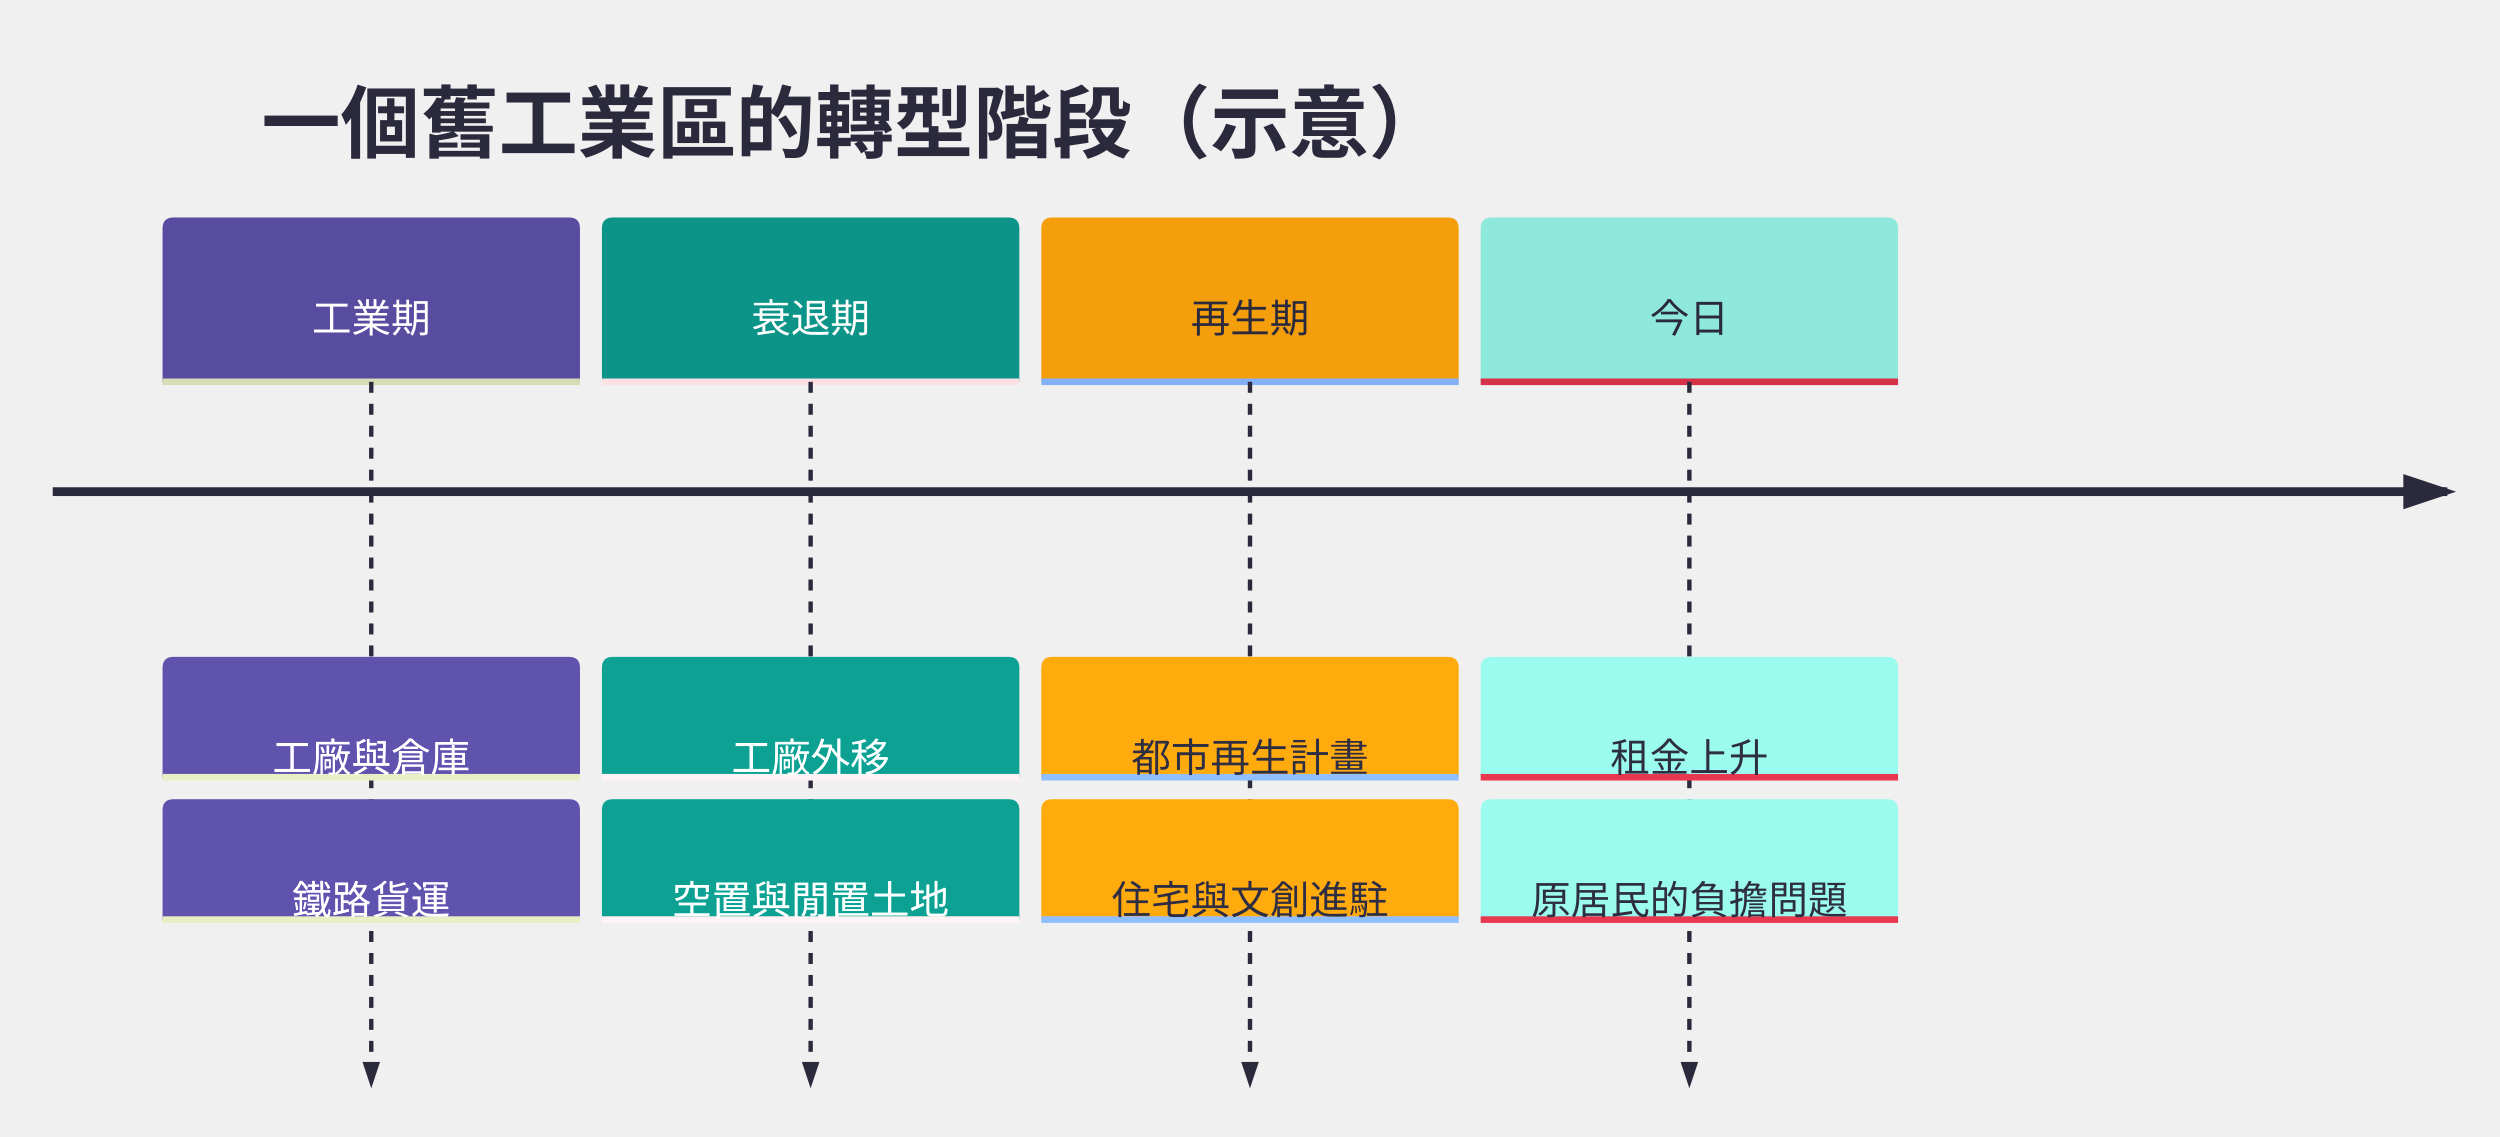
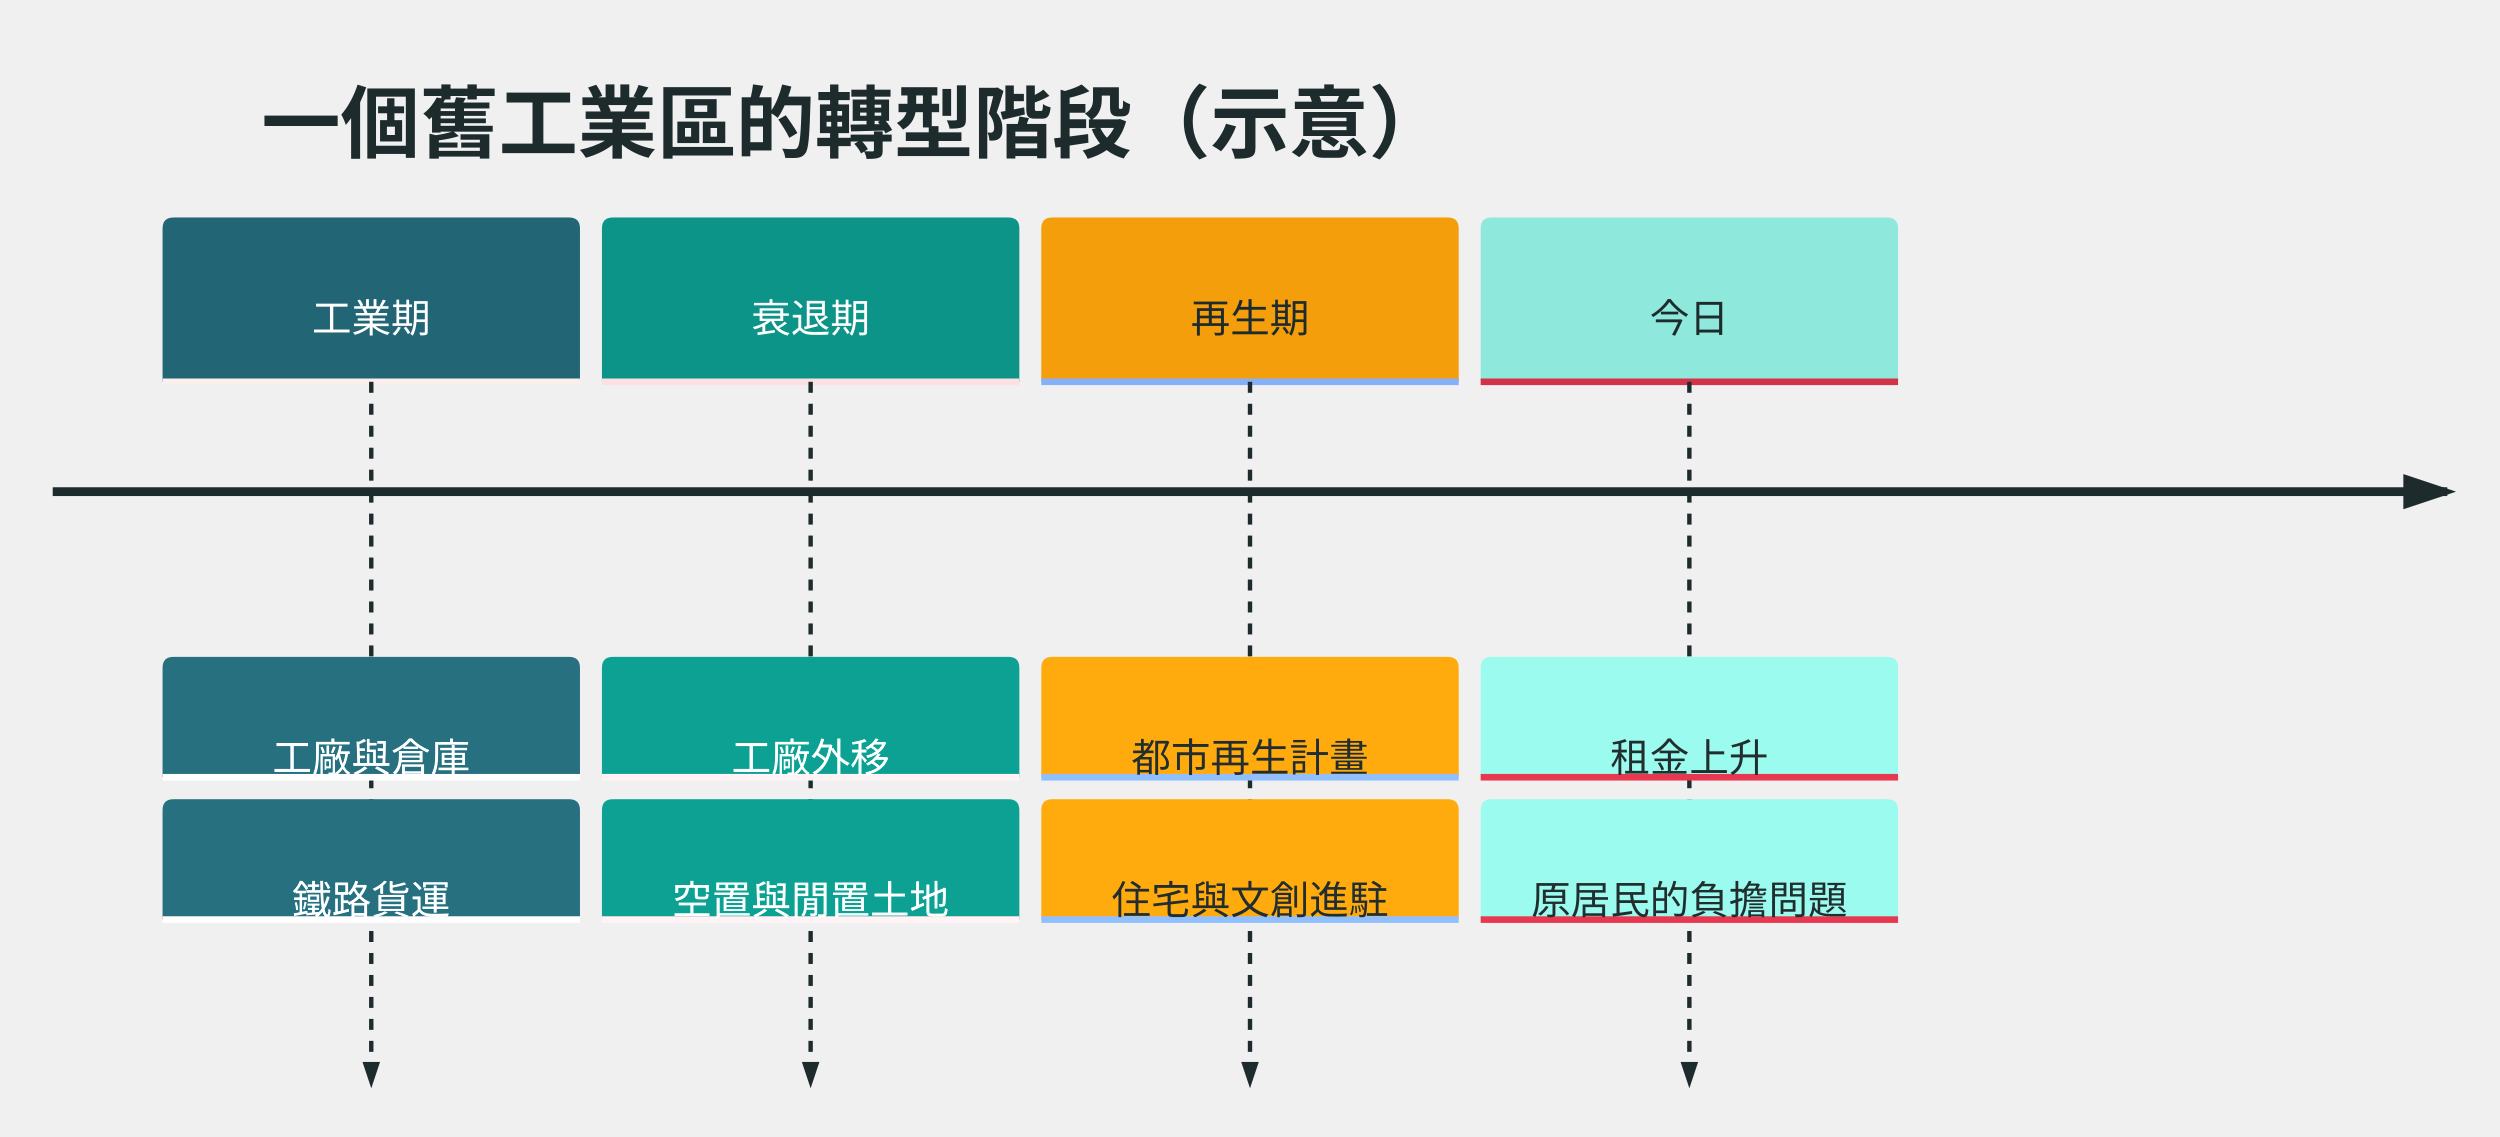
<svg xmlns="http://www.w3.org/2000/svg" id="svg_timeline" width="100%" style="max-width: 1138px;" viewBox="126 -49 1138 517.4" role="graphics-document document" aria-roledescription="timeline">
-   <style>#svg_timeline{font-family:'Noto Sans TC','Microsoft JhengHei','PingFang TC','Segoe UI',sans-serif;font-size:18px;fill:#2B2A3D;}@keyframes edge-animation-frame{from{stroke-dashoffset:0;}}@keyframes dash{to{stroke-dashoffset:0;}}#svg_timeline .edge-animation-slow{stroke-dasharray:9,5!important;stroke-dashoffset:900;animation:dash 50s linear infinite;stroke-linecap:round;}#svg_timeline .edge-animation-fast{stroke-dasharray:9,5!important;stroke-dashoffset:900;animation:dash 20s linear infinite;stroke-linecap:round;}#svg_timeline .error-icon{fill:#DDF0EA;}#svg_timeline .error-text{fill:#2B2A3D;stroke:#2B2A3D;}#svg_timeline .edge-thickness-normal{stroke-width:1px;}#svg_timeline .edge-thickness-thick{stroke-width:3.5px;}#svg_timeline .edge-pattern-solid{stroke-dasharray:0;}#svg_timeline .edge-thickness-invisible{stroke-width:0;fill:none;}#svg_timeline .edge-pattern-dashed{stroke-dasharray:3;}#svg_timeline .edge-pattern-dotted{stroke-dasharray:2;}#svg_timeline .marker{fill:#574CA0;stroke:#574CA0;}#svg_timeline .marker.cross{stroke:#574CA0;}#svg_timeline svg{font-family:'Noto Sans TC','Microsoft JhengHei','PingFang TC','Segoe UI',sans-serif;font-size:18px;}#svg_timeline p{margin:0;}#svg_timeline .edge{stroke-width:3;}#svg_timeline .section--1 rect,#svg_timeline .section--1 path,#svg_timeline .section--1 circle,#svg_timeline .section--1 path{fill:#574CA0;}#svg_timeline .section--1 text{fill:#FFFFFF;}#svg_timeline .node-icon--1{font-size:40px;color:#FFFFFF;}#svg_timeline .section-edge--1{stroke:#574CA0;}#svg_timeline .edge-depth--1{stroke-width:17;}#svg_timeline .section--1 line{stroke:rgb(215.002, 220.059, 181.441);stroke-width:3;}#svg_timeline .lineWrapper line{stroke:#FFFFFF;}#svg_timeline .disabled,#svg_timeline .disabled circle,#svg_timeline .disabled text{fill:#DDF0EA;}#svg_timeline .disabled text{fill:#D4C5BC;}#svg_timeline .section-0 rect,#svg_timeline .section-0 path,#svg_timeline .section-0 circle,#svg_timeline .section-0 path{fill:#0d9488;}#svg_timeline .section-0 text{fill:#FFFFFF;}#svg_timeline .node-icon-0{font-size:40px;color:#FFFFFF;}#svg_timeline .section-edge-0{stroke:#0d9488;}#svg_timeline .edge-depth-0{stroke-width:14;}#svg_timeline .section-0 line{stroke:rgb(252.295, 224.205, 226.702);stroke-width:3;}#svg_timeline .lineWrapper line{stroke:#FFFFFF;}#svg_timeline .disabled,#svg_timeline .disabled circle,#svg_timeline .disabled text{fill:#DDF0EA;}#svg_timeline .disabled text{fill:#D4C5BC;}#svg_timeline .section-1 rect,#svg_timeline .section-1 path,#svg_timeline .section-1 circle,#svg_timeline .section-1 path{fill:#f59e0b;}#svg_timeline .section-1 text{fill:#2B2A3D;}#svg_timeline .node-icon-1{font-size:40px;color:#2B2A3D;}#svg_timeline .section-edge-1{stroke:#f59e0b;}#svg_timeline .edge-depth-1{stroke-width:11;}#svg_timeline .section-1 line{stroke:rgb(131.559, 175.573, 249.941);stroke-width:3;}#svg_timeline .lineWrapper line{stroke:#2B2A3D;}#svg_timeline .disabled,#svg_timeline .disabled circle,#svg_timeline .disabled text{fill:#DDF0EA;}#svg_timeline .disabled text{fill:#D4C5BC;}#svg_timeline .section-2 rect,#svg_timeline .section-2 path,#svg_timeline .section-2 circle,#svg_timeline .section-2 path{fill:#8ee8dc;}#svg_timeline .section-2 text{fill:#2B2A3D;}#svg_timeline .node-icon-2{font-size:40px;color:#2B2A3D;}#svg_timeline .section-edge-2{stroke:#8ee8dc;}#svg_timeline .edge-depth-2{stroke-width:8;}#svg_timeline .section-2 line{stroke:rgb(213.312, 50.188, 71.938);stroke-width:3;}#svg_timeline .lineWrapper line{stroke:#2B2A3D;}#svg_timeline .disabled,#svg_timeline .disabled circle,#svg_timeline .disabled text{fill:#DDF0EA;}#svg_timeline .disabled text{fill:#D4C5BC;}#svg_timeline .section-3 rect,#svg_timeline .section-3 path,#svg_timeline .section-3 circle,#svg_timeline .section-3 path{fill:#D0656E;}#svg_timeline .section-3 text{fill:#2B2A3D;}#svg_timeline .node-icon-3{font-size:40px;color:#2B2A3D;}#svg_timeline .section-edge-3{stroke:#D0656E;}#svg_timeline .edge-depth-3{stroke-width:5;}#svg_timeline .section-3 line{stroke:rgb(115.94, 212.56, 204.433);stroke-width:3;}#svg_timeline .lineWrapper line{stroke:#2B2A3D;}#svg_timeline .disabled,#svg_timeline .disabled circle,#svg_timeline .disabled text{fill:#DDF0EA;}#svg_timeline .disabled text{fill:#D4C5BC;}#svg_timeline .section-4 rect,#svg_timeline .section-4 path,#svg_timeline .section-4 circle,#svg_timeline .section-4 path{fill:#D4C5BC;}#svg_timeline .section-4 text{fill:#2B2A3D;}#svg_timeline .node-icon-4{font-size:40px;color:#2B2A3D;}#svg_timeline .section-edge-4{stroke:#D4C5BC;}#svg_timeline .edge-depth-4{stroke-width:2;}#svg_timeline .section-4 line{stroke:rgb(92.841, 125.227, 144.659);stroke-width:3;}#svg_timeline .lineWrapper line{stroke:#2B2A3D;}#svg_timeline .disabled,#svg_timeline .disabled circle,#svg_timeline .disabled text{fill:#DDF0EA;}#svg_timeline .disabled text{fill:#D4C5BC;}#svg_timeline .section-5 rect,#svg_timeline .section-5 path,#svg_timeline .section-5 circle,#svg_timeline .section-5 path{fill:#574CA0;}#svg_timeline .section-5 text{fill:#FFFFFF;}#svg_timeline .node-icon-5{font-size:40px;color:#FFFFFF;}#svg_timeline .section-edge-5{stroke:#574CA0;}#svg_timeline .edge-depth-5{stroke-width:-1;}#svg_timeline .section-5 line{stroke:rgb(215.002, 220.059, 181.441);stroke-width:3;}#svg_timeline .lineWrapper line{stroke:#FFFFFF;}#svg_timeline .disabled,#svg_timeline .disabled circle,#svg_timeline .disabled text{fill:#DDF0EA;}#svg_timeline .disabled text{fill:#D4C5BC;}#svg_timeline .section-6 rect,#svg_timeline .section-6 path,#svg_timeline .section-6 circle,#svg_timeline .section-6 path{fill:#c3c8ff;}#svg_timeline .section-6 text{fill:#2B2A3D;}#svg_timeline .node-icon-6{font-size:40px;color:#2B2A3D;}#svg_timeline .section-edge-6{stroke:#c3c8ff;}#svg_timeline .edge-depth-6{stroke-width:-4;}#svg_timeline .section-6 line{stroke:rgb(187.5, 171.875, 0);stroke-width:3;}#svg_timeline .lineWrapper line{stroke:#2B2A3D;}#svg_timeline .disabled,#svg_timeline .disabled circle,#svg_timeline .disabled text{fill:#DDF0EA;}#svg_timeline .disabled text{fill:#D4C5BC;}#svg_timeline .section-7 rect,#svg_timeline .section-7 path,#svg_timeline .section-7 circle,#svg_timeline .section-7 path{fill:hsl(105, 53.333%, 75%);}#svg_timeline .section-7 text{fill:#2B2A3D;}#svg_timeline .node-icon-7{font-size:40px;color:#2B2A3D;}#svg_timeline .section-edge-7{stroke:hsl(105, 53.333%, 75%);}#svg_timeline .edge-depth-7{stroke-width:-7;}#svg_timeline .section-7 line{stroke:rgb(80.75, 29.75, 97.75);stroke-width:3;}#svg_timeline .lineWrapper line{stroke:#2B2A3D;}#svg_timeline .disabled,#svg_timeline .disabled circle,#svg_timeline .disabled text{fill:#DDF0EA;}#svg_timeline .disabled text{fill:#D4C5BC;}#svg_timeline .section-8 rect,#svg_timeline .section-8 path,#svg_timeline .section-8 circle,#svg_timeline .section-8 path{fill:hsl(165, 53.333%, 69.118%);}#svg_timeline .section-8 text{fill:#2B2A3D;}#svg_timeline .node-icon-8{font-size:40px;color:#2B2A3D;}#svg_timeline .section-edge-8{stroke:hsl(165, 53.333%, 69.118%);}#svg_timeline .edge-depth-8{stroke-width:-10;}#svg_timeline .section-8 line{stroke:rgb(120.75, 36.75, 57.75);stroke-width:3;}#svg_timeline .lineWrapper line{stroke:#2B2A3D;}#svg_timeline .disabled,#svg_timeline .disabled circle,#svg_timeline .disabled text{fill:#DDF0EA;}#svg_timeline .disabled text{fill:#D4C5BC;}#svg_timeline .section-9 rect,#svg_timeline .section-9 path,#svg_timeline .section-9 circle,#svg_timeline .section-9 path{fill:hsl(195, 53.333%, 69.118%);}#svg_timeline .section-9 text{fill:#2B2A3D;}#svg_timeline .node-icon-9{font-size:40px;color:#2B2A3D;}#svg_timeline .section-edge-9{stroke:hsl(195, 53.333%, 69.118%);}#svg_timeline .edge-depth-9{stroke-width:-13;}#svg_timeline .section-9 line{stroke:rgb(120.75, 57.75, 36.75);stroke-width:3;}#svg_timeline .lineWrapper line{stroke:#2B2A3D;}#svg_timeline .disabled,#svg_timeline .disabled circle,#svg_timeline .disabled text{fill:#DDF0EA;}#svg_timeline .disabled text{fill:#D4C5BC;}#svg_timeline .section-10 rect,#svg_timeline .section-10 path,#svg_timeline .section-10 circle,#svg_timeline .section-10 path{fill:hsl(225, 53.333%, 69.118%);}#svg_timeline .section-10 text{fill:#2B2A3D;}#svg_timeline .node-icon-10{font-size:40px;color:#2B2A3D;}#svg_timeline .section-edge-10{stroke:hsl(225, 53.333%, 69.118%);}#svg_timeline .edge-depth-10{stroke-width:-16;}#svg_timeline .section-10 line{stroke:rgb(120.75, 99.75, 36.75);stroke-width:3;}#svg_timeline .lineWrapper line{stroke:#2B2A3D;}#svg_timeline .disabled,#svg_timeline .disabled circle,#svg_timeline .disabled text{fill:#DDF0EA;}#svg_timeline .disabled text{fill:#D4C5BC;}#svg_timeline .section--1[data-look="neo"] rect,#svg_timeline .section--1[data-look="neo"] path,#svg_timeline .section--1[data-look="neo"] circle{fill:#ECE8F8;stroke:url(#svg_timeline-gradient);stroke-width:2;}#svg_timeline .section--1[data-look="neo"] line{stroke:url(#svg_timeline-gradient);stroke-width:2;}#svg_timeline .section-0[data-look="neo"] rect,#svg_timeline .section-0[data-look="neo"] path,#svg_timeline .section-0[data-look="neo"] circle{fill:#ECE8F8;stroke:url(#svg_timeline-gradient);stroke-width:2;}#svg_timeline .section-0[data-look="neo"] line{stroke:url(#svg_timeline-gradient);stroke-width:2;}#svg_timeline .section-1[data-look="neo"] rect,#svg_timeline .section-1[data-look="neo"] path,#svg_timeline .section-1[data-look="neo"] circle{fill:#ECE8F8;stroke:url(#svg_timeline-gradient);stroke-width:2;}#svg_timeline .section-1[data-look="neo"] line{stroke:url(#svg_timeline-gradient);stroke-width:2;}#svg_timeline .section-2[data-look="neo"] rect,#svg_timeline .section-2[data-look="neo"] path,#svg_timeline .section-2[data-look="neo"] circle{fill:#ECE8F8;stroke:url(#svg_timeline-gradient);stroke-width:2;}#svg_timeline .section-2[data-look="neo"] line{stroke:url(#svg_timeline-gradient);stroke-width:2;}#svg_timeline .section-3[data-look="neo"] rect,#svg_timeline .section-3[data-look="neo"] path,#svg_timeline .section-3[data-look="neo"] circle{fill:#ECE8F8;stroke:url(#svg_timeline-gradient);stroke-width:2;}#svg_timeline .section-3[data-look="neo"] line{stroke:url(#svg_timeline-gradient);stroke-width:2;}#svg_timeline .section-4[data-look="neo"] rect,#svg_timeline .section-4[data-look="neo"] path,#svg_timeline .section-4[data-look="neo"] circle{fill:#ECE8F8;stroke:url(#svg_timeline-gradient);stroke-width:2;}#svg_timeline .section-4[data-look="neo"] line{stroke:url(#svg_timeline-gradient);stroke-width:2;}#svg_timeline .section-5[data-look="neo"] rect,#svg_timeline .section-5[data-look="neo"] path,#svg_timeline .section-5[data-look="neo"] circle{fill:#ECE8F8;stroke:url(#svg_timeline-gradient);stroke-width:2;}#svg_timeline .section-5[data-look="neo"] line{stroke:url(#svg_timeline-gradient);stroke-width:2;}#svg_timeline .section-6[data-look="neo"] rect,#svg_timeline .section-6[data-look="neo"] path,#svg_timeline .section-6[data-look="neo"] circle{fill:#ECE8F8;stroke:url(#svg_timeline-gradient);stroke-width:2;}#svg_timeline .section-6[data-look="neo"] line{stroke:url(#svg_timeline-gradient);stroke-width:2;}#svg_timeline .section-7[data-look="neo"] rect,#svg_timeline .section-7[data-look="neo"] path,#svg_timeline .section-7[data-look="neo"] circle{fill:#ECE8F8;stroke:url(#svg_timeline-gradient);stroke-width:2;}#svg_timeline .section-7[data-look="neo"] line{stroke:url(#svg_timeline-gradient);stroke-width:2;}#svg_timeline .section-8[data-look="neo"] rect,#svg_timeline .section-8[data-look="neo"] path,#svg_timeline .section-8[data-look="neo"] circle{fill:#ECE8F8;stroke:url(#svg_timeline-gradient);stroke-width:2;}#svg_timeline .section-8[data-look="neo"] line{stroke:url(#svg_timeline-gradient);stroke-width:2;}#svg_timeline .section-9[data-look="neo"] rect,#svg_timeline .section-9[data-look="neo"] path,#svg_timeline .section-9[data-look="neo"] circle{fill:#ECE8F8;stroke:url(#svg_timeline-gradient);stroke-width:2;}#svg_timeline .section-9[data-look="neo"] line{stroke:url(#svg_timeline-gradient);stroke-width:2;}#svg_timeline .section-10[data-look="neo"] rect,#svg_timeline .section-10[data-look="neo"] path,#svg_timeline .section-10[data-look="neo"] circle{fill:#ECE8F8;stroke:url(#svg_timeline-gradient);stroke-width:2;}#svg_timeline .section-10[data-look="neo"] line{stroke:url(#svg_timeline-gradient);stroke-width:2;}#svg_timeline .section-root rect,#svg_timeline .section-root path,#svg_timeline .section-root circle{fill:hsl(255, 53.333%, 69.118%);}#svg_timeline .section-root text{fill:#2B2A3D;}#svg_timeline .icon-container{height:100%;display:flex;justify-content:center;align-items:center;}#svg_timeline .edge{fill:none;}#svg_timeline .eventWrapper{filter:brightness(120%);}#svg_timeline .node .neo-node{stroke:#574CA0;}#svg_timeline [data-look="neo"].node rect,#svg_timeline [data-look="neo"].cluster rect,#svg_timeline [data-look="neo"].node polygon{stroke:url(#svg_timeline-gradient);filter:drop-shadow( 1px 2px 2px rgba(185,185,185,1));}#svg_timeline [data-look="neo"].swimlane.cluster rect{filter:none;}#svg_timeline [data-look="neo"].node path{stroke:url(#svg_timeline-gradient);stroke-width:1px;}#svg_timeline [data-look="neo"].node .outer-path{filter:drop-shadow( 1px 2px 2px rgba(185,185,185,1));}#svg_timeline [data-look="neo"].node .neo-line path{stroke:#574CA0;filter:none;}#svg_timeline [data-look="neo"].node circle{stroke:url(#svg_timeline-gradient);filter:drop-shadow( 1px 2px 2px rgba(185,185,185,1));}#svg_timeline [data-look="neo"].node circle .state-start{fill:#000000;}#svg_timeline [data-look="neo"].icon-shape .icon{fill:url(#svg_timeline-gradient);filter:drop-shadow( 1px 2px 2px rgba(185,185,185,1));}#svg_timeline [data-look="neo"].icon-shape .icon-neo path{stroke:url(#svg_timeline-gradient);filter:drop-shadow( 1px 2px 2px rgba(185,185,185,1));}#svg_timeline :root{--mermaid-font-family:'Noto Sans TC','Microsoft JhengHei','PingFang TC','Segoe UI',sans-serif;}</style>
+   <style>#svg_timeline{font-family:'Noto Sans TC','Microsoft JhengHei','PingFang TC','Segoe UI',sans-serif;font-size:18px;fill:#1E2B2C;}@keyframes edge-animation-frame{from{stroke-dashoffset:0;}}@keyframes dash{to{stroke-dashoffset:0;}}#svg_timeline .edge-animation-slow{stroke-dasharray:9,5!important;stroke-dashoffset:900;animation:dash 50s linear infinite;stroke-linecap:round;}#svg_timeline .edge-animation-fast{stroke-dasharray:9,5!important;stroke-dashoffset:900;animation:dash 20s linear infinite;stroke-linecap:round;}#svg_timeline .error-icon{fill:#DDF0E7;}#svg_timeline .error-text{fill:#1E2B2C;stroke:#1E2B2C;}#svg_timeline .edge-thickness-normal{stroke-width:1px;}#svg_timeline .edge-thickness-thick{stroke-width:3.5px;}#svg_timeline .edge-pattern-solid{stroke-dasharray:0;}#svg_timeline .edge-thickness-invisible{stroke-width:0;fill:none;}#svg_timeline .edge-pattern-dashed{stroke-dasharray:3;}#svg_timeline .edge-pattern-dotted{stroke-dasharray:2;}#svg_timeline .marker{fill:#226676;stroke:#226676;}#svg_timeline .marker.cross{stroke:#226676;}#svg_timeline svg{font-family:'Noto Sans TC','Microsoft JhengHei','PingFang TC','Segoe UI',sans-serif;font-size:18px;}#svg_timeline p{margin:0;}#svg_timeline .edge{stroke-width:3;}#svg_timeline .section--1 rect,#svg_timeline .section--1 path,#svg_timeline .section--1 circle,#svg_timeline .section--1 path{fill:#226676;}#svg_timeline .section--1 text{fill:#FFFFFF;}#svg_timeline .node-icon--1{font-size:40px;color:#FFFFFF;}#svg_timeline .section-edge--1{stroke:#226676;}#svg_timeline .edge-depth--1{stroke-width:17;}#svg_timeline .section--1 line{stroke:rgb(249.52, 238.559, 235.98);stroke-width:3;}#svg_timeline .lineWrapper line{stroke:#FFFFFF;}#svg_timeline .disabled,#svg_timeline .disabled circle,#svg_timeline .disabled text{fill:#DDF0E7;}#svg_timeline .disabled text{fill:#CBC2B6;}#svg_timeline .section-0 rect,#svg_timeline .section-0 path,#svg_timeline .section-0 circle,#svg_timeline .section-0 path{fill:#0d9488;}#svg_timeline .section-0 text{fill:#FFFFFF;}#svg_timeline .node-icon-0{font-size:40px;color:#FFFFFF;}#svg_timeline .section-edge-0{stroke:#0d9488;}#svg_timeline .edge-depth-0{stroke-width:14;}#svg_timeline .section-0 line{stroke:rgb(252.295, 224.205, 226.702);stroke-width:3;}#svg_timeline .lineWrapper line{stroke:#FFFFFF;}#svg_timeline .disabled,#svg_timeline .disabled circle,#svg_timeline .disabled text{fill:#DDF0E7;}#svg_timeline .disabled text{fill:#CBC2B6;}#svg_timeline .section-1 rect,#svg_timeline .section-1 path,#svg_timeline .section-1 circle,#svg_timeline .section-1 path{fill:#f59e0b;}#svg_timeline .section-1 text{fill:#1E2B2C;}#svg_timeline .node-icon-1{font-size:40px;color:#1E2B2C;}#svg_timeline .section-edge-1{stroke:#f59e0b;}#svg_timeline .edge-depth-1{stroke-width:11;}#svg_timeline .section-1 line{stroke:rgb(131.559, 175.573, 249.941);stroke-width:3;}#svg_timeline .lineWrapper line{stroke:#1E2B2C;}#svg_timeline .disabled,#svg_timeline .disabled circle,#svg_timeline .disabled text{fill:#DDF0E7;}#svg_timeline .disabled text{fill:#CBC2B6;}#svg_timeline .section-2 rect,#svg_timeline .section-2 path,#svg_timeline .section-2 circle,#svg_timeline .section-2 path{fill:#8ee8dc;}#svg_timeline .section-2 text{fill:#1E2B2C;}#svg_timeline .node-icon-2{font-size:40px;color:#1E2B2C;}#svg_timeline .section-edge-2{stroke:#8ee8dc;}#svg_timeline .edge-depth-2{stroke-width:8;}#svg_timeline .section-2 line{stroke:rgb(213.312, 50.188, 71.938);stroke-width:3;}#svg_timeline .lineWrapper line{stroke:#1E2B2C;}#svg_timeline .disabled,#svg_timeline .disabled circle,#svg_timeline .disabled text{fill:#DDF0E7;}#svg_timeline .disabled text{fill:#CBC2B6;}#svg_timeline .section-3 rect,#svg_timeline .section-3 path,#svg_timeline .section-3 circle,#svg_timeline .section-3 path{fill:#D0656E;}#svg_timeline .section-3 text{fill:#1E2B2C;}#svg_timeline .node-icon-3{font-size:40px;color:#1E2B2C;}#svg_timeline .section-edge-3{stroke:#D0656E;}#svg_timeline .edge-depth-3{stroke-width:5;}#svg_timeline .section-3 line{stroke:rgb(115.94, 212.56, 204.433);stroke-width:3;}#svg_timeline .lineWrapper line{stroke:#1E2B2C;}#svg_timeline .disabled,#svg_timeline .disabled circle,#svg_timeline .disabled text{fill:#DDF0E7;}#svg_timeline .disabled text{fill:#CBC2B6;}#svg_timeline .section-4 rect,#svg_timeline .section-4 path,#svg_timeline .section-4 circle,#svg_timeline .section-4 path{fill:#CBC2B6;}#svg_timeline .section-4 text{fill:#1E2B2C;}#svg_timeline .node-icon-4{font-size:40px;color:#1E2B2C;}#svg_timeline .section-edge-4{stroke:#CBC2B6;}#svg_timeline .edge-depth-4{stroke-width:2;}#svg_timeline .section-4 line{stroke:rgb(105.04, 123.22, 147.46);stroke-width:3;}#svg_timeline .lineWrapper line{stroke:#1E2B2C;}#svg_timeline .disabled,#svg_timeline .disabled circle,#svg_timeline .disabled text{fill:#DDF0E7;}#svg_timeline .disabled text{fill:#CBC2B6;}#svg_timeline .section-5 rect,#svg_timeline .section-5 path,#svg_timeline .section-5 circle,#svg_timeline .section-5 path{fill:#226676;}#svg_timeline .section-5 text{fill:#FFFFFF;}#svg_timeline .node-icon-5{font-size:40px;color:#FFFFFF;}#svg_timeline .section-edge-5{stroke:#226676;}#svg_timeline .edge-depth-5{stroke-width:-1;}#svg_timeline .section-5 line{stroke:rgb(249.52, 238.559, 235.98);stroke-width:3;}#svg_timeline .lineWrapper line{stroke:#FFFFFF;}#svg_timeline .disabled,#svg_timeline .disabled circle,#svg_timeline .disabled text{fill:#DDF0E7;}#svg_timeline .disabled text{fill:#CBC2B6;}#svg_timeline .section-6 rect,#svg_timeline .section-6 path,#svg_timeline .section-6 circle,#svg_timeline .section-6 path{fill:#c3c8ff;}#svg_timeline .section-6 text{fill:#1E2B2C;}#svg_timeline .node-icon-6{font-size:40px;color:#1E2B2C;}#svg_timeline .section-edge-6{stroke:#c3c8ff;}#svg_timeline .edge-depth-6{stroke-width:-4;}#svg_timeline .section-6 line{stroke:rgb(187.5, 171.875, 0);stroke-width:3;}#svg_timeline .lineWrapper line{stroke:#1E2B2C;}#svg_timeline .disabled,#svg_timeline .disabled circle,#svg_timeline .disabled text{fill:#DDF0E7;}#svg_timeline .disabled text{fill:#CBC2B6;}#svg_timeline .section-7 rect,#svg_timeline .section-7 path,#svg_timeline .section-7 circle,#svg_timeline .section-7 path{fill:hsl(39, 41.667%, 75%);}#svg_timeline .section-7 text{fill:#1E2B2C;}#svg_timeline .node-icon-7{font-size:40px;color:#1E2B2C;}#svg_timeline .section-edge-7{stroke:hsl(39, 41.667%, 75%);}#svg_timeline .edge-depth-7{stroke-width:-7;}#svg_timeline .section-7 line{stroke:rgb(37.188, 55.781, 90.312);stroke-width:3;}#svg_timeline .lineWrapper line{stroke:#1E2B2C;}#svg_timeline .disabled,#svg_timeline .disabled circle,#svg_timeline .disabled text{fill:#DDF0E7;}#svg_timeline .disabled text{fill:#CBC2B6;}#svg_timeline .section-8 rect,#svg_timeline .section-8 path,#svg_timeline .section-8 circle,#svg_timeline .section-8 path{fill:hsl(99, 41.667%, 65.588%);}#svg_timeline .section-8 text{fill:#1E2B2C;}#svg_timeline .node-icon-8{font-size:40px;color:#1E2B2C;}#svg_timeline .section-edge-8{stroke:hsl(99, 41.667%, 65.588%);}#svg_timeline .edge-depth-8{stroke-width:-10;}#svg_timeline .section-8 line{stroke:rgb(98.719, 51.188, 124.313);stroke-width:3;}#svg_timeline .lineWrapper line{stroke:#1E2B2C;}#svg_timeline .disabled,#svg_timeline .disabled circle,#svg_timeline .disabled text{fill:#DDF0E7;}#svg_timeline .disabled text{fill:#CBC2B6;}#svg_timeline .section-9 rect,#svg_timeline .section-9 path,#svg_timeline .section-9 circle,#svg_timeline .section-9 path{fill:hsl(129, 41.667%, 65.588%);}#svg_timeline .section-9 text{fill:#1E2B2C;}#svg_timeline .node-icon-9{font-size:40px;color:#1E2B2C;}#svg_timeline .section-edge-9{stroke:hsl(129, 41.667%, 65.588%);}#svg_timeline .edge-depth-9{stroke-width:-13;}#svg_timeline .section-9 line{stroke:rgb(124.313, 51.188, 113.344);stroke-width:3;}#svg_timeline .lineWrapper line{stroke:#1E2B2C;}#svg_timeline .disabled,#svg_timeline .disabled circle,#svg_timeline .disabled text{fill:#DDF0E7;}#svg_timeline .disabled text{fill:#CBC2B6;}#svg_timeline .section-10 rect,#svg_timeline .section-10 path,#svg_timeline .section-10 circle,#svg_timeline .section-10 path{fill:hsl(159, 41.667%, 65.588%);}#svg_timeline .section-10 text{fill:#1E2B2C;}#svg_timeline .node-icon-10{font-size:40px;color:#1E2B2C;}#svg_timeline .section-edge-10{stroke:hsl(159, 41.667%, 65.588%);}#svg_timeline .edge-depth-10{stroke-width:-16;}#svg_timeline .section-10 line{stroke:rgb(124.313, 51.188, 76.781);stroke-width:3;}#svg_timeline .lineWrapper line{stroke:#1E2B2C;}#svg_timeline .disabled,#svg_timeline .disabled circle,#svg_timeline .disabled text{fill:#DDF0E7;}#svg_timeline .disabled text{fill:#CBC2B6;}#svg_timeline .section--1[data-look="neo"] rect,#svg_timeline .section--1[data-look="neo"] path,#svg_timeline .section--1[data-look="neo"] circle{fill:#DDEEF1;stroke:url(#svg_timeline-gradient);stroke-width:2;}#svg_timeline .section--1[data-look="neo"] line{stroke:url(#svg_timeline-gradient);stroke-width:2;}#svg_timeline .section-0[data-look="neo"] rect,#svg_timeline .section-0[data-look="neo"] path,#svg_timeline .section-0[data-look="neo"] circle{fill:#DDEEF1;stroke:url(#svg_timeline-gradient);stroke-width:2;}#svg_timeline .section-0[data-look="neo"] line{stroke:url(#svg_timeline-gradient);stroke-width:2;}#svg_timeline .section-1[data-look="neo"] rect,#svg_timeline .section-1[data-look="neo"] path,#svg_timeline .section-1[data-look="neo"] circle{fill:#DDEEF1;stroke:url(#svg_timeline-gradient);stroke-width:2;}#svg_timeline .section-1[data-look="neo"] line{stroke:url(#svg_timeline-gradient);stroke-width:2;}#svg_timeline .section-2[data-look="neo"] rect,#svg_timeline .section-2[data-look="neo"] path,#svg_timeline .section-2[data-look="neo"] circle{fill:#DDEEF1;stroke:url(#svg_timeline-gradient);stroke-width:2;}#svg_timeline .section-2[data-look="neo"] line{stroke:url(#svg_timeline-gradient);stroke-width:2;}#svg_timeline .section-3[data-look="neo"] rect,#svg_timeline .section-3[data-look="neo"] path,#svg_timeline .section-3[data-look="neo"] circle{fill:#DDEEF1;stroke:url(#svg_timeline-gradient);stroke-width:2;}#svg_timeline .section-3[data-look="neo"] line{stroke:url(#svg_timeline-gradient);stroke-width:2;}#svg_timeline .section-4[data-look="neo"] rect,#svg_timeline .section-4[data-look="neo"] path,#svg_timeline .section-4[data-look="neo"] circle{fill:#DDEEF1;stroke:url(#svg_timeline-gradient);stroke-width:2;}#svg_timeline .section-4[data-look="neo"] line{stroke:url(#svg_timeline-gradient);stroke-width:2;}#svg_timeline .section-5[data-look="neo"] rect,#svg_timeline .section-5[data-look="neo"] path,#svg_timeline .section-5[data-look="neo"] circle{fill:#DDEEF1;stroke:url(#svg_timeline-gradient);stroke-width:2;}#svg_timeline .section-5[data-look="neo"] line{stroke:url(#svg_timeline-gradient);stroke-width:2;}#svg_timeline .section-6[data-look="neo"] rect,#svg_timeline .section-6[data-look="neo"] path,#svg_timeline .section-6[data-look="neo"] circle{fill:#DDEEF1;stroke:url(#svg_timeline-gradient);stroke-width:2;}#svg_timeline .section-6[data-look="neo"] line{stroke:url(#svg_timeline-gradient);stroke-width:2;}#svg_timeline .section-7[data-look="neo"] rect,#svg_timeline .section-7[data-look="neo"] path,#svg_timeline .section-7[data-look="neo"] circle{fill:#DDEEF1;stroke:url(#svg_timeline-gradient);stroke-width:2;}#svg_timeline .section-7[data-look="neo"] line{stroke:url(#svg_timeline-gradient);stroke-width:2;}#svg_timeline .section-8[data-look="neo"] rect,#svg_timeline .section-8[data-look="neo"] path,#svg_timeline .section-8[data-look="neo"] circle{fill:#DDEEF1;stroke:url(#svg_timeline-gradient);stroke-width:2;}#svg_timeline .section-8[data-look="neo"] line{stroke:url(#svg_timeline-gradient);stroke-width:2;}#svg_timeline .section-9[data-look="neo"] rect,#svg_timeline .section-9[data-look="neo"] path,#svg_timeline .section-9[data-look="neo"] circle{fill:#DDEEF1;stroke:url(#svg_timeline-gradient);stroke-width:2;}#svg_timeline .section-9[data-look="neo"] line{stroke:url(#svg_timeline-gradient);stroke-width:2;}#svg_timeline .section-10[data-look="neo"] rect,#svg_timeline .section-10[data-look="neo"] path,#svg_timeline .section-10[data-look="neo"] circle{fill:#DDEEF1;stroke:url(#svg_timeline-gradient);stroke-width:2;}#svg_timeline .section-10[data-look="neo"] line{stroke:url(#svg_timeline-gradient);stroke-width:2;}#svg_timeline .section-root rect,#svg_timeline .section-root path,#svg_timeline .section-root circle{fill:hsl(189, 41.667%, 65.588%);}#svg_timeline .section-root text{fill:#1E2B2C;}#svg_timeline .icon-container{height:100%;display:flex;justify-content:center;align-items:center;}#svg_timeline .edge{fill:none;}#svg_timeline .eventWrapper{filter:brightness(120%);}#svg_timeline .node .neo-node{stroke:#226676;}#svg_timeline [data-look="neo"].node rect,#svg_timeline [data-look="neo"].cluster rect,#svg_timeline [data-look="neo"].node polygon{stroke:url(#svg_timeline-gradient);filter:drop-shadow( 1px 2px 2px rgba(185,185,185,1));}#svg_timeline [data-look="neo"].swimlane.cluster rect{filter:none;}#svg_timeline [data-look="neo"].node path{stroke:url(#svg_timeline-gradient);stroke-width:1px;}#svg_timeline [data-look="neo"].node .outer-path{filter:drop-shadow( 1px 2px 2px rgba(185,185,185,1));}#svg_timeline [data-look="neo"].node .neo-line path{stroke:#226676;filter:none;}#svg_timeline [data-look="neo"].node circle{stroke:url(#svg_timeline-gradient);filter:drop-shadow( 1px 2px 2px rgba(185,185,185,1));}#svg_timeline [data-look="neo"].node circle .state-start{fill:#000000;}#svg_timeline [data-look="neo"].icon-shape .icon{fill:url(#svg_timeline-gradient);filter:drop-shadow( 1px 2px 2px rgba(185,185,185,1));}#svg_timeline [data-look="neo"].icon-shape .icon-neo path{stroke:url(#svg_timeline-gradient);filter:drop-shadow( 1px 2px 2px rgba(185,185,185,1));}#svg_timeline :root{--mermaid-font-family:'Noto Sans TC','Microsoft JhengHei','PingFang TC','Segoe UI',sans-serif;}</style>
  <g />
  <g />
  <defs>
    <marker id="svg_timeline-arrowhead" refX="5" refY="2" markerWidth="6" markerHeight="4" orient="auto">
      <path d="M 0,0 V 4 L6,2 Z" />
    </marker>
  </defs>
  <g class="taskWrapper" transform="translate(200, 50)">
    <g class="timeline-node section--1">
      <g>
        <path id="svg_timeline-node-0" class="node-bkg node-undefined" d="M0 69.8 v-64.8 q0,-5,5,-5 h180 q5,0,5,5 v69.8 H0 Z" />
        <line class="node-line--1" x1="0" y1="74.8" x2="190" y2="74.8" />
      </g>
      <g transform="translate(95, 10)">
        <text dy="1em" alignment-baseline="middle" dominant-baseline="middle" text-anchor="middle">
          <tspan x="0" dy="1em">工業期</tspan>
        </text>
      </g>
    </g>
  </g>
  <g class="lineWrapper">
    <line x1="295" y1="124.8" x2="295" y2="444.4" stroke-width="2" stroke="black" marker-end="url(#svg_timeline-arrowhead)" stroke-dasharray="5,5" />
  </g>
  <g class="eventWrapper" transform="translate(200, 250)">
    <g class="timeline-node section--1">
      <g>
        <path id="svg_timeline-node-1" class="node-bkg node-undefined" d="M0 49.8 v-44.8 q0,-5,5,-5 h180 q5,0,5,5 v49.8 H0 Z" />
        <line class="node-line--1" x1="0" y1="54.8" x2="190" y2="54.8" />
      </g>
      <g transform="translate(95, 10)">
        <text dy="1em" alignment-baseline="middle" dominant-baseline="middle" text-anchor="middle">
          <tspan x="0" dy="1em">工廠與倉庫</tspan>
        </text>
      </g>
    </g>
  </g>
  <g class="eventWrapper" transform="translate(200, 314.8)">
    <g class="timeline-node section--1">
      <g>
        <path id="svg_timeline-node-2" class="node-bkg node-undefined" d="M0 49.8 v-44.8 q0,-5,5,-5 h180 q5,0,5,5 v49.8 H0 Z" />
        <line class="node-line--1" x1="0" y1="54.8" x2="190" y2="54.8" />
      </g>
      <g transform="translate(95, 10)">
        <text dy="1em" alignment-baseline="middle" dominant-baseline="middle" text-anchor="middle">
          <tspan x="0" dy="1em">鐵路貨運</tspan>
        </text>
      </g>
    </g>
  </g>
  <g class="taskWrapper" transform="translate(400, 50)">
    <g class="timeline-node section-0">
      <g>
        <path id="svg_timeline-node-3" class="node-bkg node-undefined" d="M0 69.8 v-64.8 q0,-5,5,-5 h180 q5,0,5,5 v69.8 H0 Z" />
        <line class="node-line-0" x1="0" y1="74.8" x2="190" y2="74.8" />
      </g>
      <g transform="translate(95, 10)">
        <text dy="1em" alignment-baseline="middle" dominant-baseline="middle" text-anchor="middle">
          <tspan x="0" dy="1em">衰退期</tspan>
        </text>
      </g>
    </g>
  </g>
  <g class="lineWrapper">
    <line x1="495" y1="124.8" x2="495" y2="444.4" stroke-width="2" stroke="black" marker-end="url(#svg_timeline-arrowhead)" stroke-dasharray="5,5" />
  </g>
  <g class="eventWrapper" transform="translate(400, 250)">
    <g class="timeline-node section-0">
      <g>
        <path id="svg_timeline-node-4" class="node-bkg node-undefined" d="M0 49.8 v-44.8 q0,-5,5,-5 h180 q5,0,5,5 v49.8 H0 Z" />
        <line class="node-line-0" x1="0" y1="54.8" x2="190" y2="54.8" />
      </g>
      <g transform="translate(95, 10)">
        <text dy="1em" alignment-baseline="middle" dominant-baseline="middle" text-anchor="middle">
          <tspan x="0" dy="1em">工廠外移</tspan>
        </text>
      </g>
    </g>
  </g>
  <g class="eventWrapper" transform="translate(400, 314.8)">
    <g class="timeline-node section-0">
      <g>
        <path id="svg_timeline-node-5" class="node-bkg node-undefined" d="M0 49.8 v-44.8 q0,-5,5,-5 h180 q5,0,5,5 v49.8 H0 Z" />
        <line class="node-line-0" x1="0" y1="54.8" x2="190" y2="54.8" />
      </g>
      <g transform="translate(95, 10)">
        <text dy="1em" alignment-baseline="middle" dominant-baseline="middle" text-anchor="middle">
          <tspan x="0" dy="1em">空置與閒置土地</tspan>
        </text>
      </g>
    </g>
  </g>
  <g class="taskWrapper" transform="translate(600, 50)">
    <g class="timeline-node section-1">
      <g>
        <path id="svg_timeline-node-6" class="node-bkg node-undefined" d="M0 69.8 v-64.8 q0,-5,5,-5 h180 q5,0,5,5 v69.8 H0 Z" />
        <line class="node-line-1" x1="0" y1="74.8" x2="190" y2="74.8" />
      </g>
      <g transform="translate(95, 10)">
        <text dy="1em" alignment-baseline="middle" dominant-baseline="middle" text-anchor="middle">
          <tspan x="0" dy="1em">再生期</tspan>
        </text>
      </g>
    </g>
  </g>
  <g class="lineWrapper">
    <line x1="695" y1="124.8" x2="695" y2="444.4" stroke-width="2" stroke="black" marker-end="url(#svg_timeline-arrowhead)" stroke-dasharray="5,5" />
  </g>
  <g class="eventWrapper" transform="translate(600, 250)">
    <g class="timeline-node section-1">
      <g>
        <path id="svg_timeline-node-7" class="node-bkg node-undefined" d="M0 49.8 v-44.8 q0,-5,5,-5 h180 q5,0,5,5 v49.8 H0 Z" />
        <line class="node-line-1" x1="0" y1="54.8" x2="190" y2="54.8" />
      </g>
      <g transform="translate(95, 10)">
        <text dy="1em" alignment-baseline="middle" dominant-baseline="middle" text-anchor="middle">
          <tspan x="0" dy="1em">都市再生計畫</tspan>
        </text>
      </g>
    </g>
  </g>
  <g class="eventWrapper" transform="translate(600, 314.8)">
    <g class="timeline-node section-1">
      <g>
        <path id="svg_timeline-node-8" class="node-bkg node-undefined" d="M0 49.8 v-44.8 q0,-5,5,-5 h180 q5,0,5,5 v49.8 H0 Z" />
        <line class="node-line-1" x1="0" y1="54.8" x2="190" y2="54.8" />
      </g>
      <g transform="translate(95, 10)">
        <text dy="1em" alignment-baseline="middle" dominant-baseline="middle" text-anchor="middle">
          <tspan x="0" dy="1em">住宅與文創進駐</tspan>
        </text>
      </g>
    </g>
  </g>
  <g class="taskWrapper" transform="translate(800, 50)">
    <g class="timeline-node section-2">
      <g>
        <path id="svg_timeline-node-9" class="node-bkg node-undefined" d="M0 69.8 v-64.8 q0,-5,5,-5 h180 q5,0,5,5 v69.8 H0 Z" />
        <line class="node-line-2" x1="0" y1="74.8" x2="190" y2="74.8" />
      </g>
      <g transform="translate(95, 10)">
        <text dy="1em" alignment-baseline="middle" dominant-baseline="middle" text-anchor="middle">
          <tspan x="0" dy="1em">今日</tspan>
        </text>
      </g>
    </g>
  </g>
  <g class="lineWrapper">
    <line x1="895" y1="124.8" x2="895" y2="444.4" stroke-width="2" stroke="black" marker-end="url(#svg_timeline-arrowhead)" stroke-dasharray="5,5" />
  </g>
  <g class="eventWrapper" transform="translate(800, 250)">
    <g class="timeline-node section-2">
      <g>
        <path id="svg_timeline-node-10" class="node-bkg node-undefined" d="M0 49.8 v-44.8 q0,-5,5,-5 h180 q5,0,5,5 v49.8 H0 Z" />
        <line class="node-line-2" x1="0" y1="54.8" x2="190" y2="54.8" />
      </g>
      <g transform="translate(95, 10)">
        <text dy="1em" alignment-baseline="middle" dominant-baseline="middle" text-anchor="middle">
          <tspan x="0" dy="1em">租金上升</tspan>
        </text>
      </g>
    </g>
  </g>
  <g class="eventWrapper" transform="translate(800, 314.8)">
    <g class="timeline-node section-2">
      <g>
        <path id="svg_timeline-node-11" class="node-bkg node-undefined" d="M0 49.8 v-44.8 q0,-5,5,-5 h180 q5,0,5,5 v49.8 H0 Z" />
        <line class="node-line-2" x1="0" y1="54.8" x2="190" y2="54.8" />
      </g>
      <g transform="translate(95, 10)">
        <text dy="1em" alignment-baseline="middle" dominant-baseline="middle" text-anchor="middle">
          <tspan x="0" dy="1em">原居民的負擔問題</tspan>
        </text>
      </g>
    </g>
  </g>
  <text x="245" font-size="4ex" font-weight="bold" y="20">一個舊工業區的轉型階段（示意）</text>
  <g class="lineWrapper">
    <line x1="150" y1="174.8" x2="1240" y2="174.8" stroke-width="4" stroke="black" marker-end="url(#svg_timeline-arrowhead)" />
  </g>
</svg>
